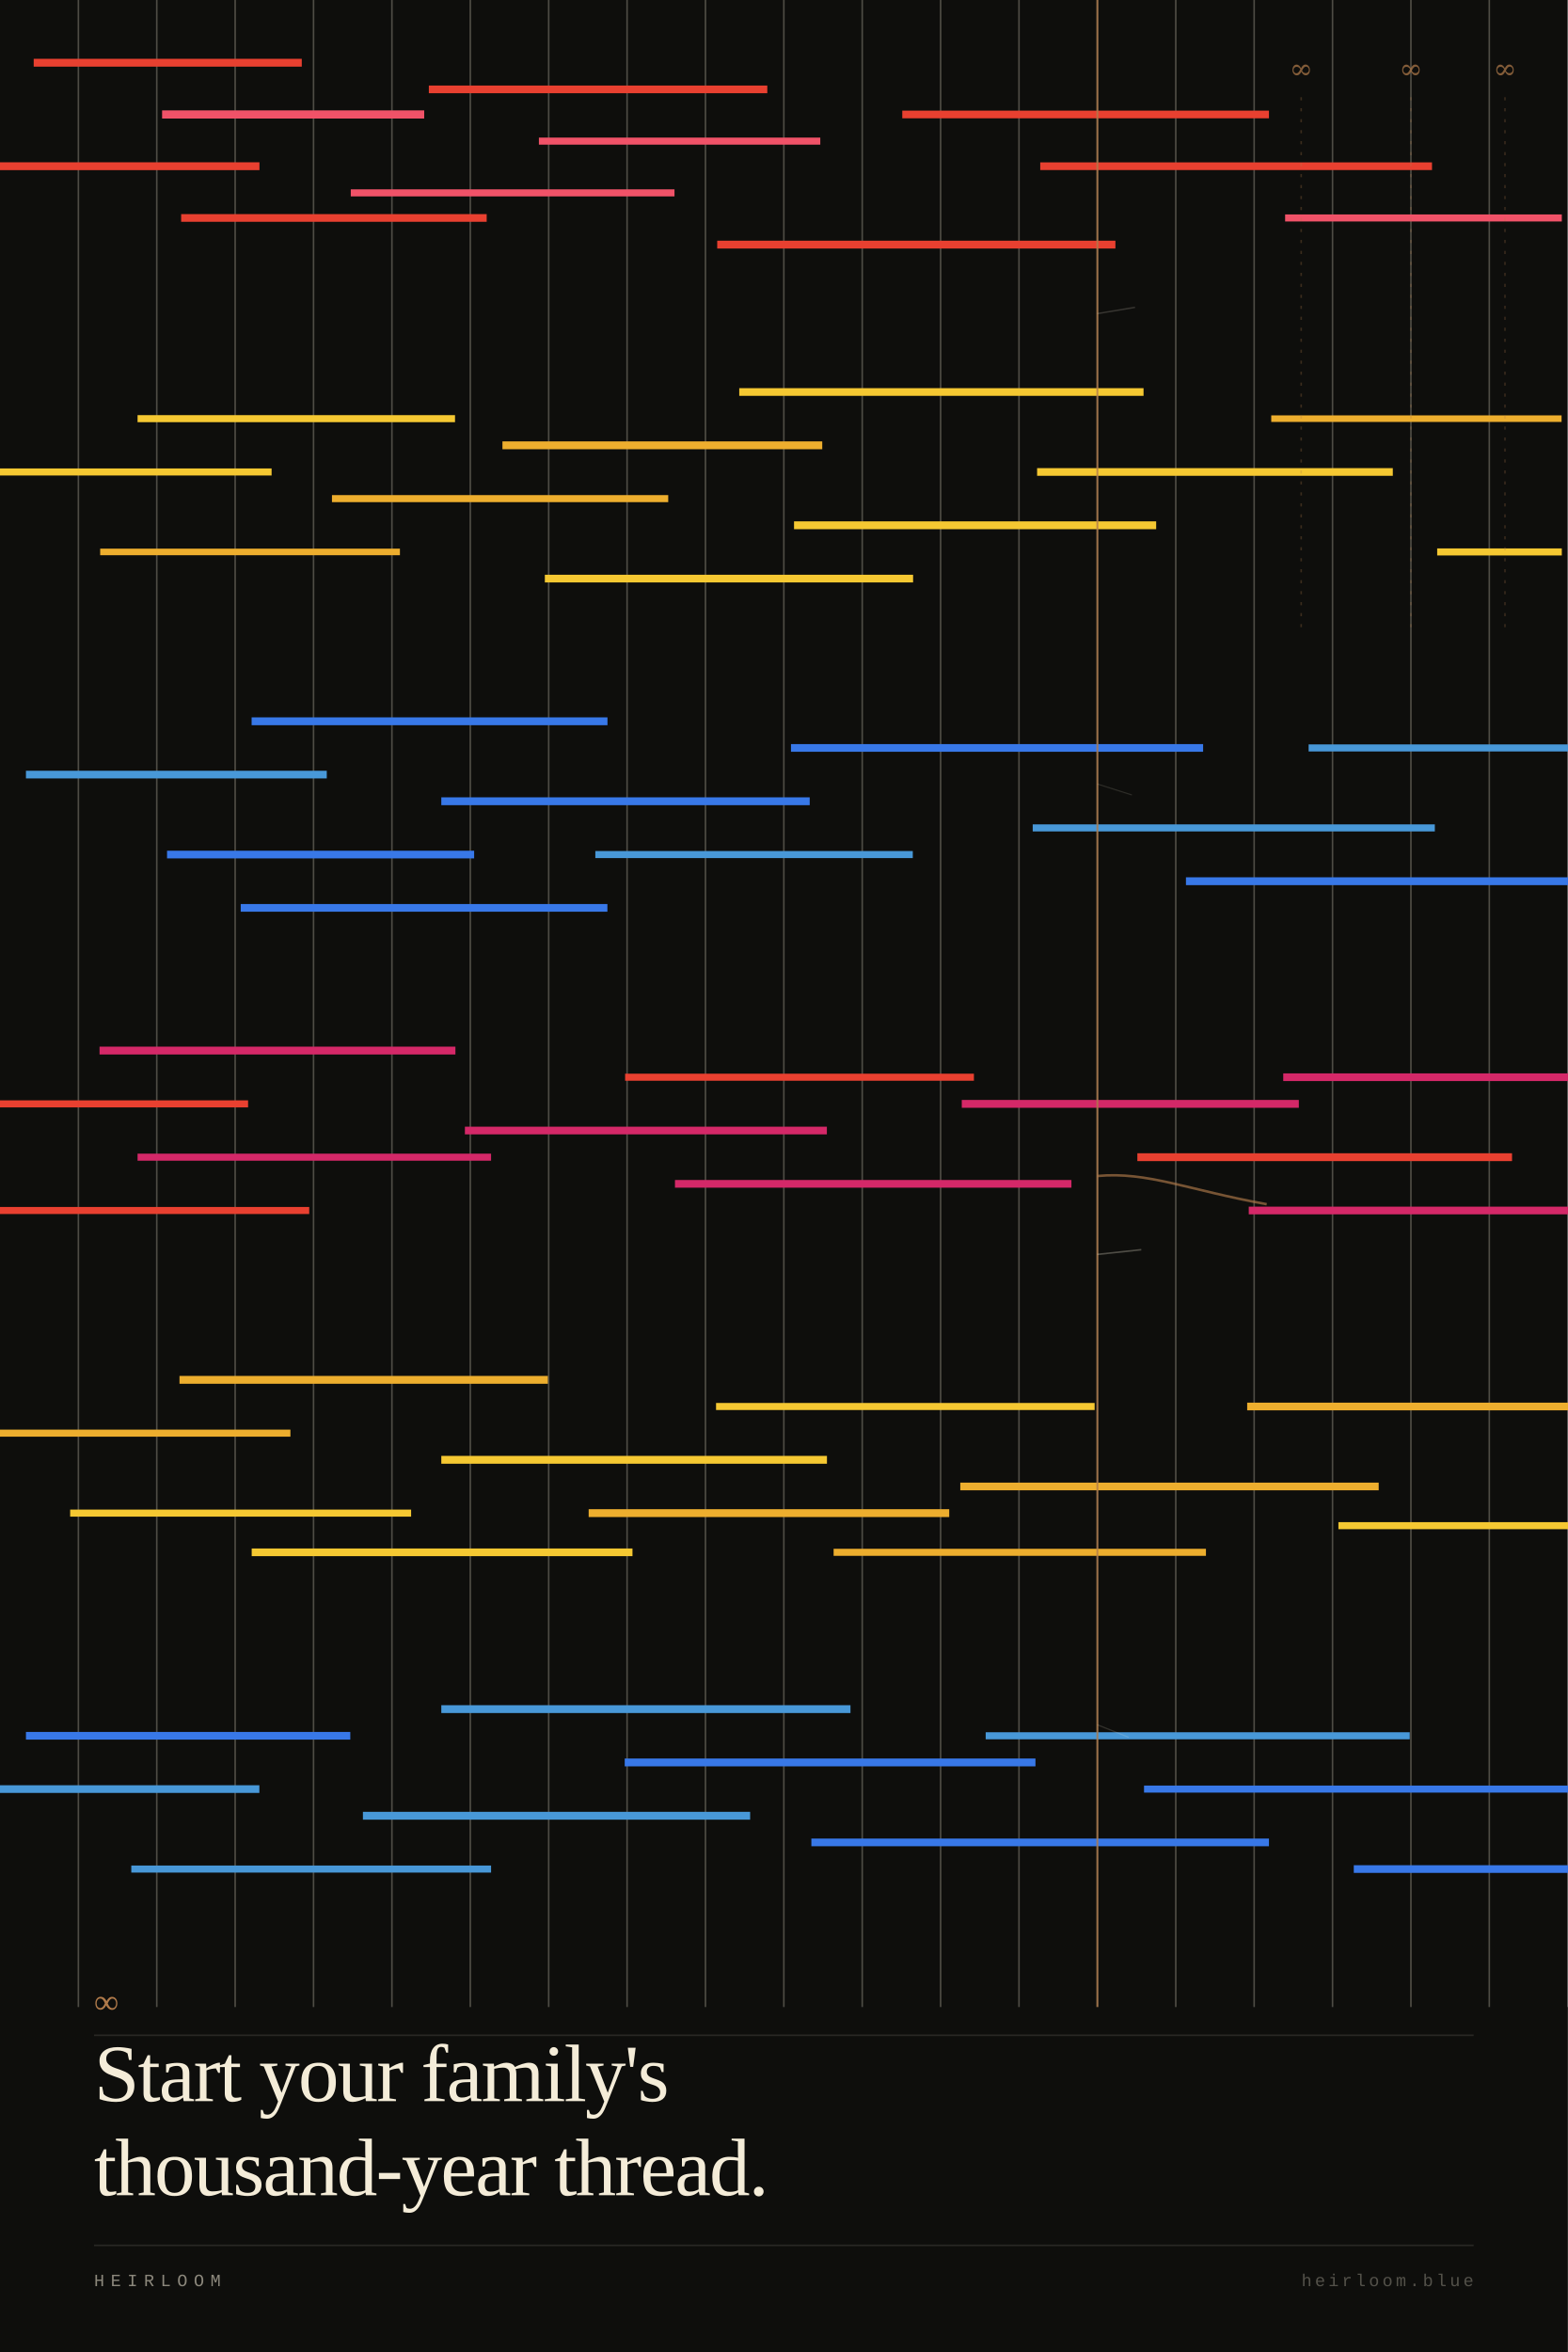
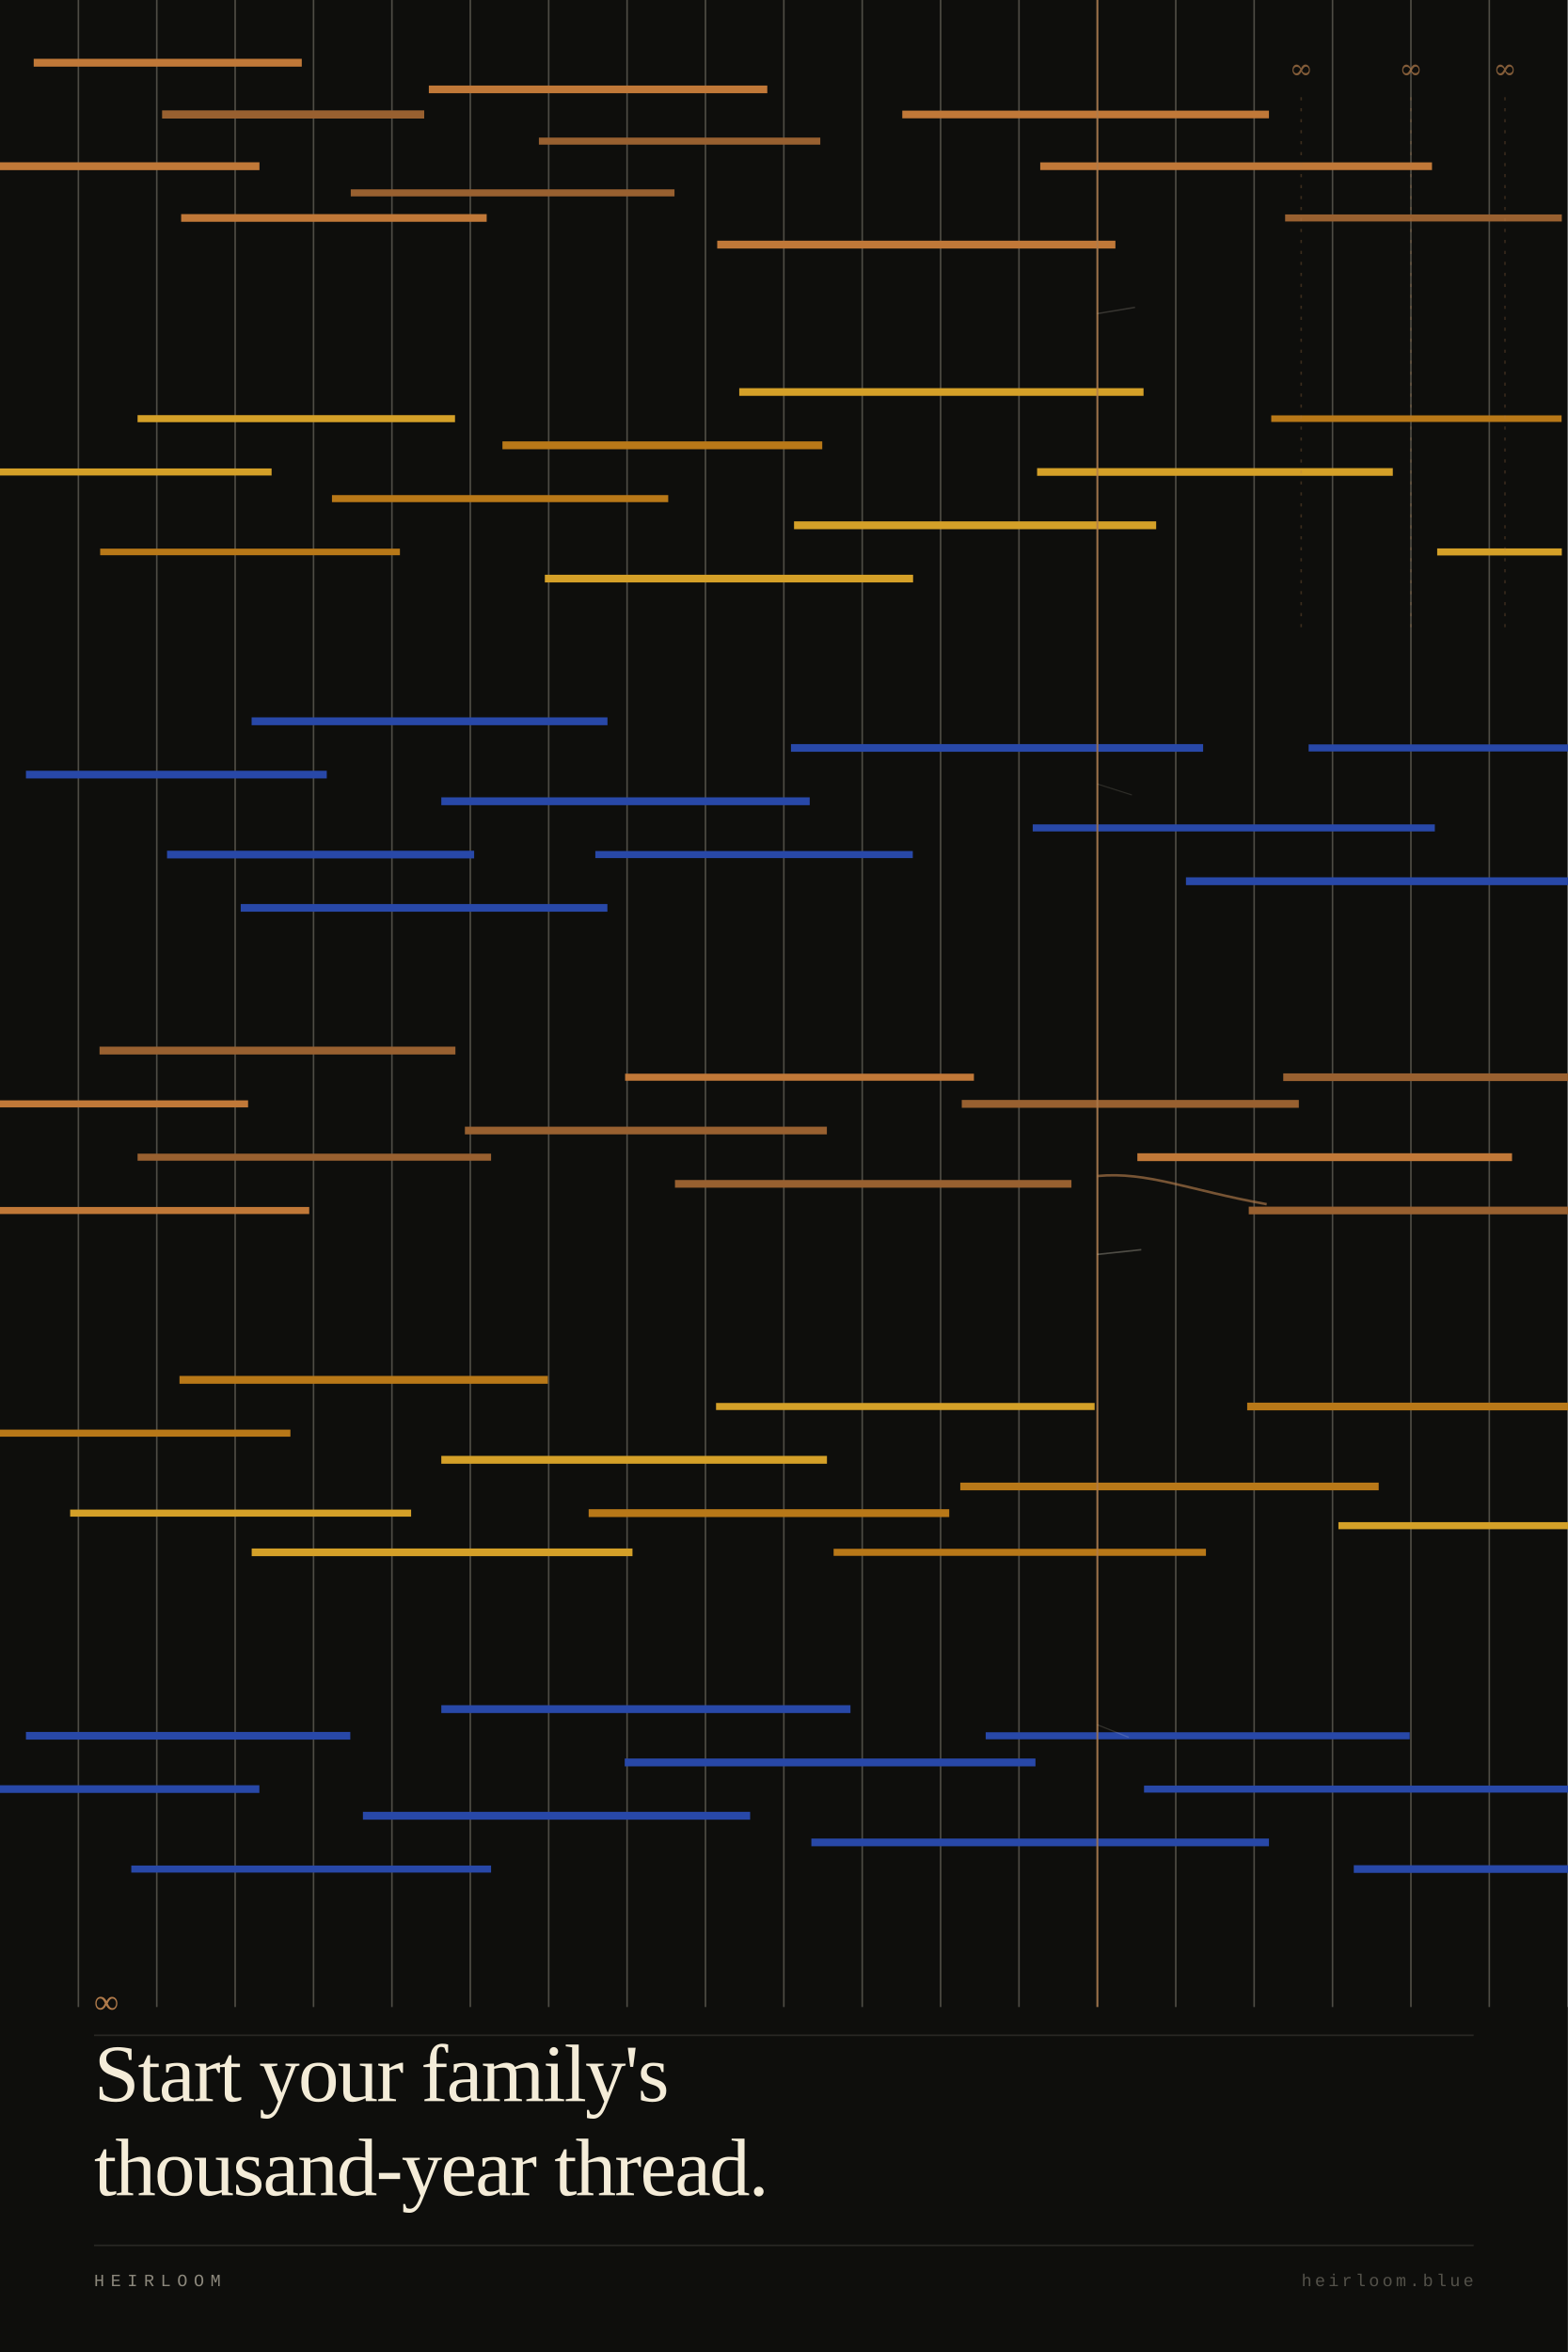
<svg xmlns="http://www.w3.org/2000/svg" viewBox="0 0 1000 1500" width="1000" height="1500">
  <rect width="1000" height="1500" fill="#0e0e0c" />
  <g stroke="rgba(244,236,216,0.28)" stroke-width="1">
    <line x1="50" y1="0" x2="50" y2="1500" />
    <line x1="100" y1="0" x2="100" y2="1500" />
    <line x1="150" y1="0" x2="150" y2="1500" />
    <line x1="200" y1="0" x2="200" y2="1500" />
    <line x1="250" y1="0" x2="250" y2="1500" />
    <line x1="300" y1="0" x2="300" y2="1500" />
    <line x1="350" y1="0" x2="350" y2="1500" />
    <line x1="400" y1="0" x2="400" y2="1500" />
    <line x1="450" y1="0" x2="450" y2="1500" />
    <line x1="500" y1="0" x2="500" y2="1500" />
    <line x1="550" y1="0" x2="550" y2="1500" />
    <line x1="600" y1="0" x2="600" y2="1500" />
    <line x1="650" y1="0" x2="650" y2="1500" />
    <line x1="700" y1="0" x2="700" y2="1500" />
    <line x1="750" y1="0" x2="750" y2="1500" />
    <line x1="800" y1="0" x2="800" y2="1500" />
    <line x1="850" y1="0" x2="850" y2="1500" />
    <line x1="900" y1="0" x2="900" y2="1500" />
    <line x1="950" y1="0" x2="950" y2="1500" />
  </g>
  <g stroke-linecap="square" opacity="1">
-     <line x1="24" y1="40" x2="190" y2="40" stroke="#e84030" stroke-width="5.0" />
-     <line x1="276" y1="57" x2="487" y2="57" stroke="#e84030" stroke-width="4.9" />
-     <line x1="106" y1="73" x2="268" y2="73" stroke="#f05268" stroke-width="5.2" />
-     <line x1="578" y1="73" x2="807" y2="73" stroke="#e84030" stroke-width="4.9" />
-     <line x1="346" y1="90" x2="521" y2="90" stroke="#f05268" stroke-width="4.5" />
-     <line x1="0" y1="106" x2="163" y2="106" stroke="#e84030" stroke-width="5.0" />
-     <line x1="666" y1="106" x2="911" y2="106" stroke="#e84030" stroke-width="4.9" />
-     <line x1="226" y1="123" x2="428" y2="123" stroke="#f05268" stroke-width="4.5" />
-     <line x1="118" y1="139" x2="308" y2="139" stroke="#e84030" stroke-width="4.9" />
-     <line x1="822" y1="139" x2="994" y2="139" stroke="#f05268" stroke-width="4.5" />
-     <line x1="460" y1="156" x2="709" y2="156" stroke="#e84030" stroke-width="5.0" />
+     <line x1="24" y1="40" x2="190" y2="40" stroke="#c07838" stroke-width="5.0" />
+     <line x1="276" y1="57" x2="487" y2="57" stroke="#c07838" stroke-width="4.9" />
+     <line x1="106" y1="73" x2="268" y2="73" stroke="#986030" stroke-width="5.2" />
+     <line x1="578" y1="73" x2="807" y2="73" stroke="#c07838" stroke-width="4.9" />
+     <line x1="346" y1="90" x2="521" y2="90" stroke="#986030" stroke-width="4.5" />
+     <line x1="0" y1="106" x2="163" y2="106" stroke="#c07838" stroke-width="5.0" />
+     <line x1="666" y1="106" x2="911" y2="106" stroke="#c07838" stroke-width="4.9" />
+     <line x1="226" y1="123" x2="428" y2="123" stroke="#986030" stroke-width="4.5" />
+     <line x1="118" y1="139" x2="308" y2="139" stroke="#c07838" stroke-width="4.9" />
+     <line x1="822" y1="139" x2="994" y2="139" stroke="#986030" stroke-width="4.5" />
+     <line x1="460" y1="156" x2="709" y2="156" stroke="#c07838" stroke-width="5.0" />
  </g>
  <g stroke-linecap="square" opacity="1">
-     <line x1="474" y1="250" x2="727" y2="250" stroke="#f5c832" stroke-width="4.9" />
-     <line x1="90" y1="267" x2="288" y2="267" stroke="#f5c832" stroke-width="4.5" />
-     <line x1="813" y1="267" x2="994" y2="267" stroke="#edae2e" stroke-width="4.2" />
-     <line x1="323" y1="284" x2="522" y2="284" stroke="#edae2e" stroke-width="5.0" />
-     <line x1="0" y1="301" x2="171" y2="301" stroke="#f5c832" stroke-width="4.5" />
-     <line x1="664" y1="301" x2="886" y2="301" stroke="#f5c832" stroke-width="4.9" />
-     <line x1="214" y1="318" x2="424" y2="318" stroke="#edae2e" stroke-width="4.5" />
-     <line x1="509" y1="335" x2="735" y2="335" stroke="#f5c832" stroke-width="5.0" />
-     <line x1="66" y1="352" x2="253" y2="352" stroke="#edae2e" stroke-width="4.2" />
-     <line x1="350" y1="369" x2="580" y2="369" stroke="#f5c832" stroke-width="4.9" />
-     <line x1="919" y1="352" x2="994" y2="352" stroke="#f5c832" stroke-width="4.5" />
+     <line x1="474" y1="250" x2="727" y2="250" stroke="#d4a028" stroke-width="4.9" />
+     <line x1="90" y1="267" x2="288" y2="267" stroke="#d4a028" stroke-width="4.5" />
+     <line x1="813" y1="267" x2="994" y2="267" stroke="#b87818" stroke-width="4.2" />
+     <line x1="323" y1="284" x2="522" y2="284" stroke="#b87818" stroke-width="5.0" />
+     <line x1="0" y1="301" x2="171" y2="301" stroke="#d4a028" stroke-width="4.5" />
+     <line x1="664" y1="301" x2="886" y2="301" stroke="#d4a028" stroke-width="4.9" />
+     <line x1="214" y1="318" x2="424" y2="318" stroke="#b87818" stroke-width="4.5" />
+     <line x1="509" y1="335" x2="735" y2="335" stroke="#d4a028" stroke-width="5.0" />
+     <line x1="66" y1="352" x2="253" y2="352" stroke="#b87818" stroke-width="4.2" />
+     <line x1="350" y1="369" x2="580" y2="369" stroke="#d4a028" stroke-width="4.9" />
+     <line x1="919" y1="352" x2="994" y2="352" stroke="#d4a028" stroke-width="4.5" />
  </g>
  <g stroke-linecap="square" opacity="1">
-     <line x1="163" y1="460" x2="385" y2="460" stroke="#3878e8" stroke-width="5.0" />
-     <line x1="507" y1="477" x2="765" y2="477" stroke="#3878e8" stroke-width="4.9" />
-     <line x1="837" y1="477" x2="1000" y2="477" stroke="#4898d8" stroke-width="4.5" />
-     <line x1="19" y1="494" x2="206" y2="494" stroke="#4898d8" stroke-width="4.9" />
-     <line x1="284" y1="511" x2="514" y2="511" stroke="#3878e8" stroke-width="5.0" />
-     <line x1="661" y1="528" x2="913" y2="528" stroke="#4898d8" stroke-width="4.5" />
-     <line x1="109" y1="545" x2="300" y2="545" stroke="#3878e8" stroke-width="4.9" />
-     <line x1="382" y1="545" x2="580" y2="545" stroke="#4898d8" stroke-width="4.5" />
-     <line x1="759" y1="562" x2="1000" y2="562" stroke="#3878e8" stroke-width="5.0" />
-     <line x1="156" y1="579" x2="385" y2="579" stroke="#3878e8" stroke-width="4.9" />
+     <line x1="163" y1="460" x2="385" y2="460" stroke="#2848a8" stroke-width="5.0" />
+     <line x1="507" y1="477" x2="765" y2="477" stroke="#2848a8" stroke-width="4.9" />
+     <line x1="837" y1="477" x2="1000" y2="477" stroke="#2848a8" stroke-width="4.5" />
+     <line x1="19" y1="494" x2="206" y2="494" stroke="#2848a8" stroke-width="4.9" />
+     <line x1="284" y1="511" x2="514" y2="511" stroke="#2848a8" stroke-width="5.0" />
+     <line x1="661" y1="528" x2="913" y2="528" stroke="#2848a8" stroke-width="4.5" />
+     <line x1="109" y1="545" x2="300" y2="545" stroke="#2848a8" stroke-width="4.9" />
+     <line x1="382" y1="545" x2="580" y2="545" stroke="#2848a8" stroke-width="4.5" />
+     <line x1="759" y1="562" x2="1000" y2="562" stroke="#2848a8" stroke-width="5.0" />
+     <line x1="156" y1="579" x2="385" y2="579" stroke="#2848a8" stroke-width="4.9" />
  </g>
  <g stroke-linecap="square" opacity="1">
-     <line x1="66" y1="670" x2="288" y2="670" stroke="#d42868" stroke-width="5.0" />
-     <line x1="401" y1="687" x2="619" y2="687" stroke="#e84030" stroke-width="4.5" />
-     <line x1="821" y1="687" x2="1000" y2="687" stroke="#d42868" stroke-width="4.9" />
-     <line x1="0" y1="704" x2="156" y2="704" stroke="#e84030" stroke-width="4.5" />
-     <line x1="616" y1="704" x2="826" y2="704" stroke="#d42868" stroke-width="5.0" />
-     <line x1="299" y1="721" x2="525" y2="721" stroke="#d42868" stroke-width="4.9" />
-     <line x1="90" y1="738" x2="311" y2="738" stroke="#d42868" stroke-width="4.5" />
-     <line x1="728" y1="738" x2="962" y2="738" stroke="#e84030" stroke-width="5.0" />
-     <line x1="433" y1="755" x2="681" y2="755" stroke="#d42868" stroke-width="4.9" />
-     <line x1="0" y1="772" x2="195" y2="772" stroke="#e84030" stroke-width="4.5" />
-     <line x1="799" y1="772" x2="1000" y2="772" stroke="#d42868" stroke-width="4.9" />
+     <line x1="66" y1="670" x2="288" y2="670" stroke="#986030" stroke-width="5.0" />
+     <line x1="401" y1="687" x2="619" y2="687" stroke="#c07838" stroke-width="4.5" />
+     <line x1="821" y1="687" x2="1000" y2="687" stroke="#986030" stroke-width="4.9" />
+     <line x1="0" y1="704" x2="156" y2="704" stroke="#c07838" stroke-width="4.5" />
+     <line x1="616" y1="704" x2="826" y2="704" stroke="#986030" stroke-width="5.0" />
+     <line x1="299" y1="721" x2="525" y2="721" stroke="#986030" stroke-width="4.9" />
+     <line x1="90" y1="738" x2="311" y2="738" stroke="#986030" stroke-width="4.5" />
+     <line x1="728" y1="738" x2="962" y2="738" stroke="#c07838" stroke-width="5.0" />
+     <line x1="433" y1="755" x2="681" y2="755" stroke="#986030" stroke-width="4.9" />
+     <line x1="0" y1="772" x2="195" y2="772" stroke="#c07838" stroke-width="4.5" />
+     <line x1="799" y1="772" x2="1000" y2="772" stroke="#986030" stroke-width="4.9" />
  </g>
  <g stroke-linecap="square" opacity="1">
-     <line x1="117" y1="880" x2="347" y2="880" stroke="#edae2e" stroke-width="5.0" />
-     <line x1="459" y1="897" x2="696" y2="897" stroke="#f5c832" stroke-width="4.5" />
-     <line x1="798" y1="897" x2="1000" y2="897" stroke="#edae2e" stroke-width="4.9" />
-     <line x1="0" y1="914" x2="183" y2="914" stroke="#edae2e" stroke-width="4.5" />
-     <line x1="284" y1="931" x2="525" y2="931" stroke="#f5c832" stroke-width="5.0" />
-     <line x1="615" y1="948" x2="877" y2="948" stroke="#edae2e" stroke-width="4.9" />
-     <line x1="47" y1="965" x2="260" y2="965" stroke="#f5c832" stroke-width="4.5" />
-     <line x1="378" y1="965" x2="603" y2="965" stroke="#edae2e" stroke-width="5.0" />
-     <line x1="856" y1="973" x2="1000" y2="973" stroke="#f5c832" stroke-width="4.5" />
-     <line x1="163" y1="990" x2="401" y2="990" stroke="#f5c832" stroke-width="4.9" />
-     <line x1="534" y1="990" x2="767" y2="990" stroke="#edae2e" stroke-width="4.5" />
+     <line x1="117" y1="880" x2="347" y2="880" stroke="#b87818" stroke-width="5.0" />
+     <line x1="459" y1="897" x2="696" y2="897" stroke="#d4a028" stroke-width="4.5" />
+     <line x1="798" y1="897" x2="1000" y2="897" stroke="#b87818" stroke-width="4.9" />
+     <line x1="0" y1="914" x2="183" y2="914" stroke="#b87818" stroke-width="4.5" />
+     <line x1="284" y1="931" x2="525" y2="931" stroke="#d4a028" stroke-width="5.0" />
+     <line x1="615" y1="948" x2="877" y2="948" stroke="#b87818" stroke-width="4.9" />
+     <line x1="47" y1="965" x2="260" y2="965" stroke="#d4a028" stroke-width="4.5" />
+     <line x1="378" y1="965" x2="603" y2="965" stroke="#b87818" stroke-width="5.0" />
+     <line x1="856" y1="973" x2="1000" y2="973" stroke="#d4a028" stroke-width="4.5" />
+     <line x1="163" y1="990" x2="401" y2="990" stroke="#d4a028" stroke-width="4.9" />
+     <line x1="534" y1="990" x2="767" y2="990" stroke="#b87818" stroke-width="4.5" />
  </g>
  <g stroke-linecap="square" opacity="1">
-     <line x1="284" y1="1090" x2="540" y2="1090" stroke="#4898d8" stroke-width="5.0" />
-     <line x1="19" y1="1107" x2="221" y2="1107" stroke="#3878e8" stroke-width="4.9" />
-     <line x1="631" y1="1107" x2="897" y2="1107" stroke="#4898d8" stroke-width="4.5" />
-     <line x1="401" y1="1124" x2="658" y2="1124" stroke="#3878e8" stroke-width="5.0" />
-     <line x1="0" y1="1141" x2="163" y2="1141" stroke="#4898d8" stroke-width="4.9" />
-     <line x1="732" y1="1141" x2="1000" y2="1141" stroke="#3878e8" stroke-width="4.5" />
-     <line x1="234" y1="1158" x2="476" y2="1158" stroke="#4898d8" stroke-width="5.0" />
-     <line x1="520" y1="1175" x2="807" y2="1175" stroke="#3878e8" stroke-width="4.9" />
-     <line x1="86" y1="1192" x2="311" y2="1192" stroke="#4898d8" stroke-width="4.5" />
-     <line x1="866" y1="1192" x2="1000" y2="1192" stroke="#3878e8" stroke-width="4.9" />
+     <line x1="284" y1="1090" x2="540" y2="1090" stroke="#2848a8" stroke-width="5.0" />
+     <line x1="19" y1="1107" x2="221" y2="1107" stroke="#2848a8" stroke-width="4.9" />
+     <line x1="631" y1="1107" x2="897" y2="1107" stroke="#2848a8" stroke-width="4.5" />
+     <line x1="401" y1="1124" x2="658" y2="1124" stroke="#2848a8" stroke-width="5.0" />
+     <line x1="0" y1="1141" x2="163" y2="1141" stroke="#2848a8" stroke-width="4.9" />
+     <line x1="732" y1="1141" x2="1000" y2="1141" stroke="#2848a8" stroke-width="4.5" />
+     <line x1="234" y1="1158" x2="476" y2="1158" stroke="#2848a8" stroke-width="5.0" />
+     <line x1="520" y1="1175" x2="807" y2="1175" stroke="#2848a8" stroke-width="4.9" />
+     <line x1="86" y1="1192" x2="311" y2="1192" stroke="#2848a8" stroke-width="4.5" />
+     <line x1="866" y1="1192" x2="1000" y2="1192" stroke="#2848a8" stroke-width="4.9" />
  </g>
  <line x1="700" y1="0" x2="700" y2="1500" stroke="#b07a4a" stroke-width="1.2" opacity="0.8" />
  <path d="M700,750 C732,747 758,759 808,768" stroke="rgba(176,122,74,0.65)" stroke-width="1.6" fill="none" />
  <line x1="700" y1="200" x2="724" y2="196" stroke="rgba(244,236,216,0.18)" stroke-width="0.9" />
  <line x1="700" y1="500" x2="722" y2="507" stroke="rgba(244,236,216,0.14)" stroke-width="0.7" />
  <line x1="700" y1="800" x2="728" y2="797" stroke="rgba(244,236,216,0.28)" stroke-width="1.0" />
  <line x1="700" y1="1100" x2="720" y2="1108" stroke="rgba(244,236,216,0.16)" stroke-width="0.8" />
  <line x1="700" y1="1300" x2="726" y2="1302" stroke="rgba(244,236,216,0.18)" stroke-width="0.9" />
  <text x="830" y="50" font-family="Georgia,serif" font-size="18" fill="#b07a4a" text-anchor="middle" opacity="0.72">∞</text>
  <text x="900" y="50" font-family="Georgia,serif" font-size="18" fill="#b07a4a" text-anchor="middle" opacity="0.72">∞</text>
  <text x="960" y="50" font-family="Georgia,serif" font-size="18" fill="#b07a4a" text-anchor="middle" opacity="0.72">∞</text>
  <line x1="830" y1="62" x2="830" y2="400" stroke="rgba(176,122,74,0.28)" stroke-width="1" stroke-dasharray="2,5" />
  <line x1="900" y1="62" x2="900" y2="400" stroke="rgba(176,122,74,0.28)" stroke-width="1" stroke-dasharray="2,5" />
  <line x1="960" y1="62" x2="960" y2="400" stroke="rgba(176,122,74,0.25)" stroke-width="1" stroke-dasharray="2,5" />
  <text x="18" y="1488" font-family="'Courier New',monospace" font-size="11" fill="rgba(244,236,216,0.52)">2010</text>
  <text x="264" y="1488" font-family="'Courier New',monospace" font-size="11" fill="rgba(244,236,216,0.28)">2030</text>
  <text x="514" y="1488" font-family="'Courier New',monospace" font-size="11" fill="rgba(244,236,216,0.28)">2050</text>
  <text x="714" y="1488" font-family="'Courier New',monospace" font-size="11" fill="rgba(244,236,216,0.28)">2070</text>
  <rect x="0" y="1280" width="1000" height="220" fill="#0e0e0c" />
  <line x1="60" y1="1298" x2="940" y2="1298" stroke="rgba(244,236,216,0.12)" stroke-width="1" />
  <text x="60" y="1340" font-family="Georgia,'Times New Roman',serif" font-size="52" font-weight="300" fill="#f4ecd8" letter-spacing="-1">Start your family's</text>
  <text x="60" y="1400" font-family="Georgia,'Times New Roman',serif" font-size="52" font-weight="300" fill="#f4ecd8" letter-spacing="-1">thousand-year thread.</text>
  <line x1="60" y1="1432" x2="940" y2="1432" stroke="rgba(244,236,216,0.12)" stroke-width="1" />
  <text x="60" y="1458" font-family="'Courier New',monospace" font-size="11" fill="rgba(244,236,216,0.55)" letter-spacing="4">HEIRLOOM</text>
  <text x="940" y="1458" text-anchor="end" font-family="'Courier New',monospace" font-size="11" fill="rgba(244,236,216,0.30)" letter-spacing="2">heirloom.blue</text>
  <text x="60" y="1340" font-family="Georgia,'Times New Roman',serif" font-size="22" font-weight="300" fill="#b07a4a" dy="-56">∞</text>
</svg>
